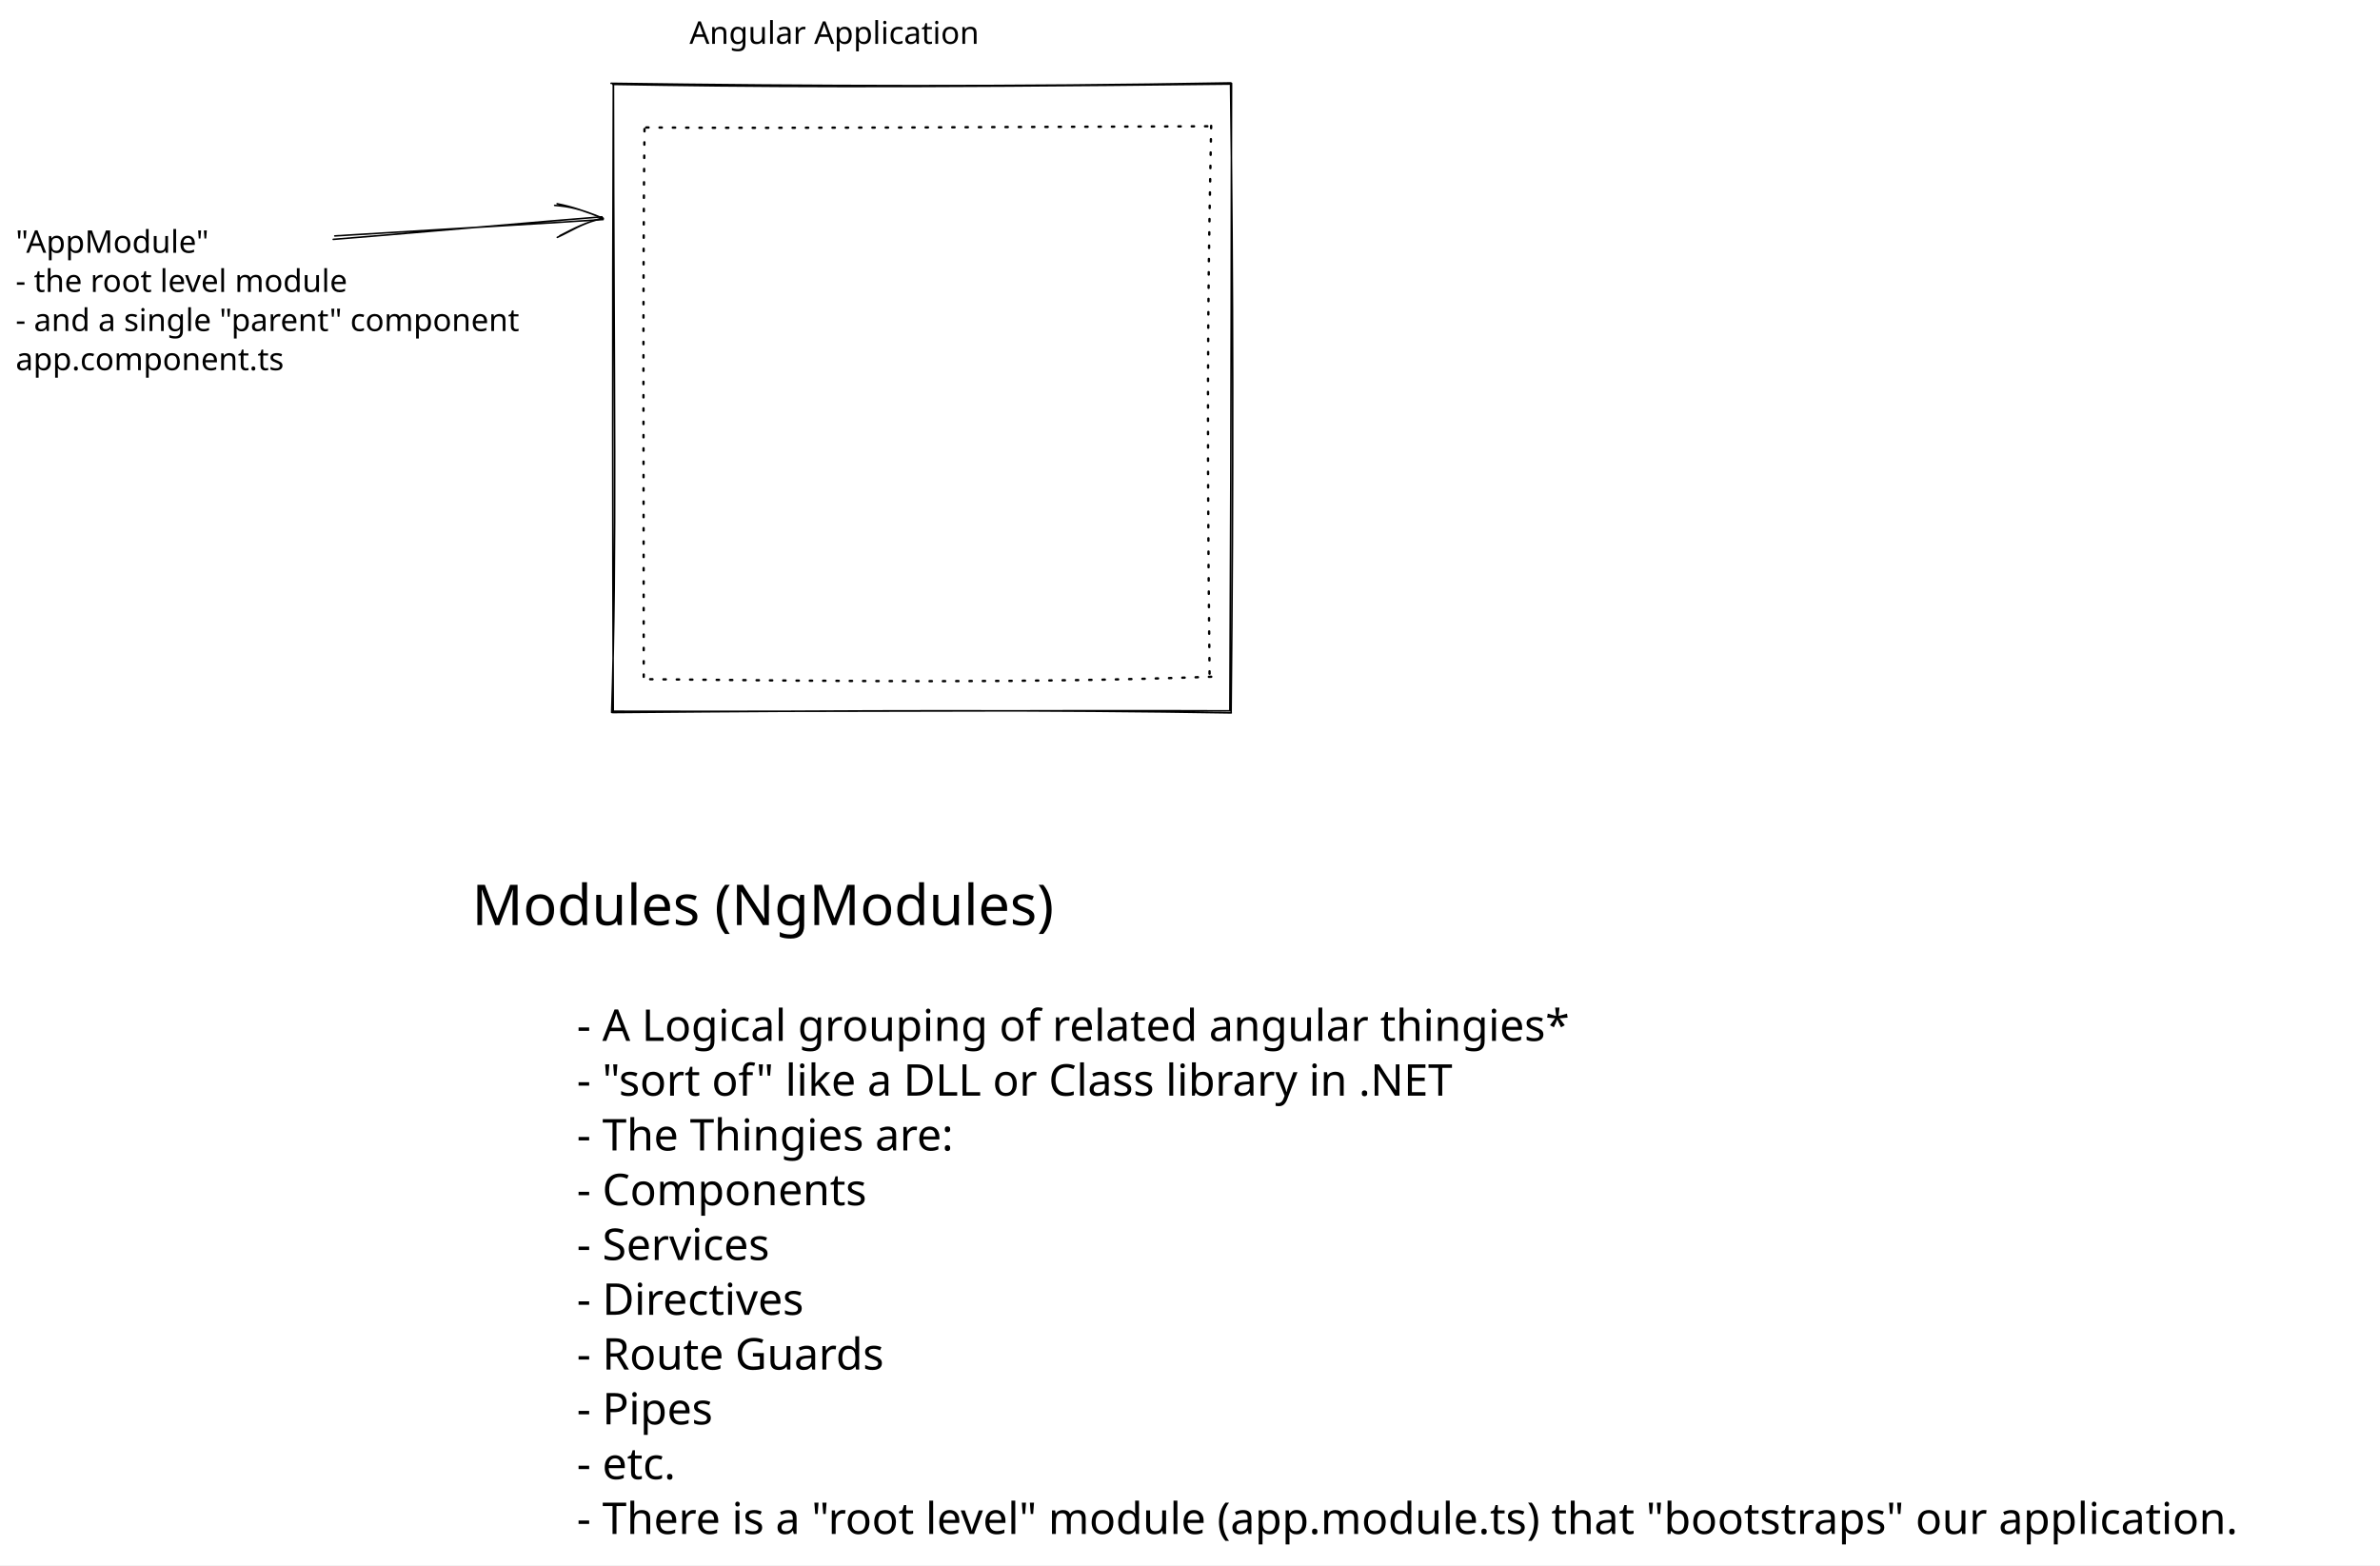
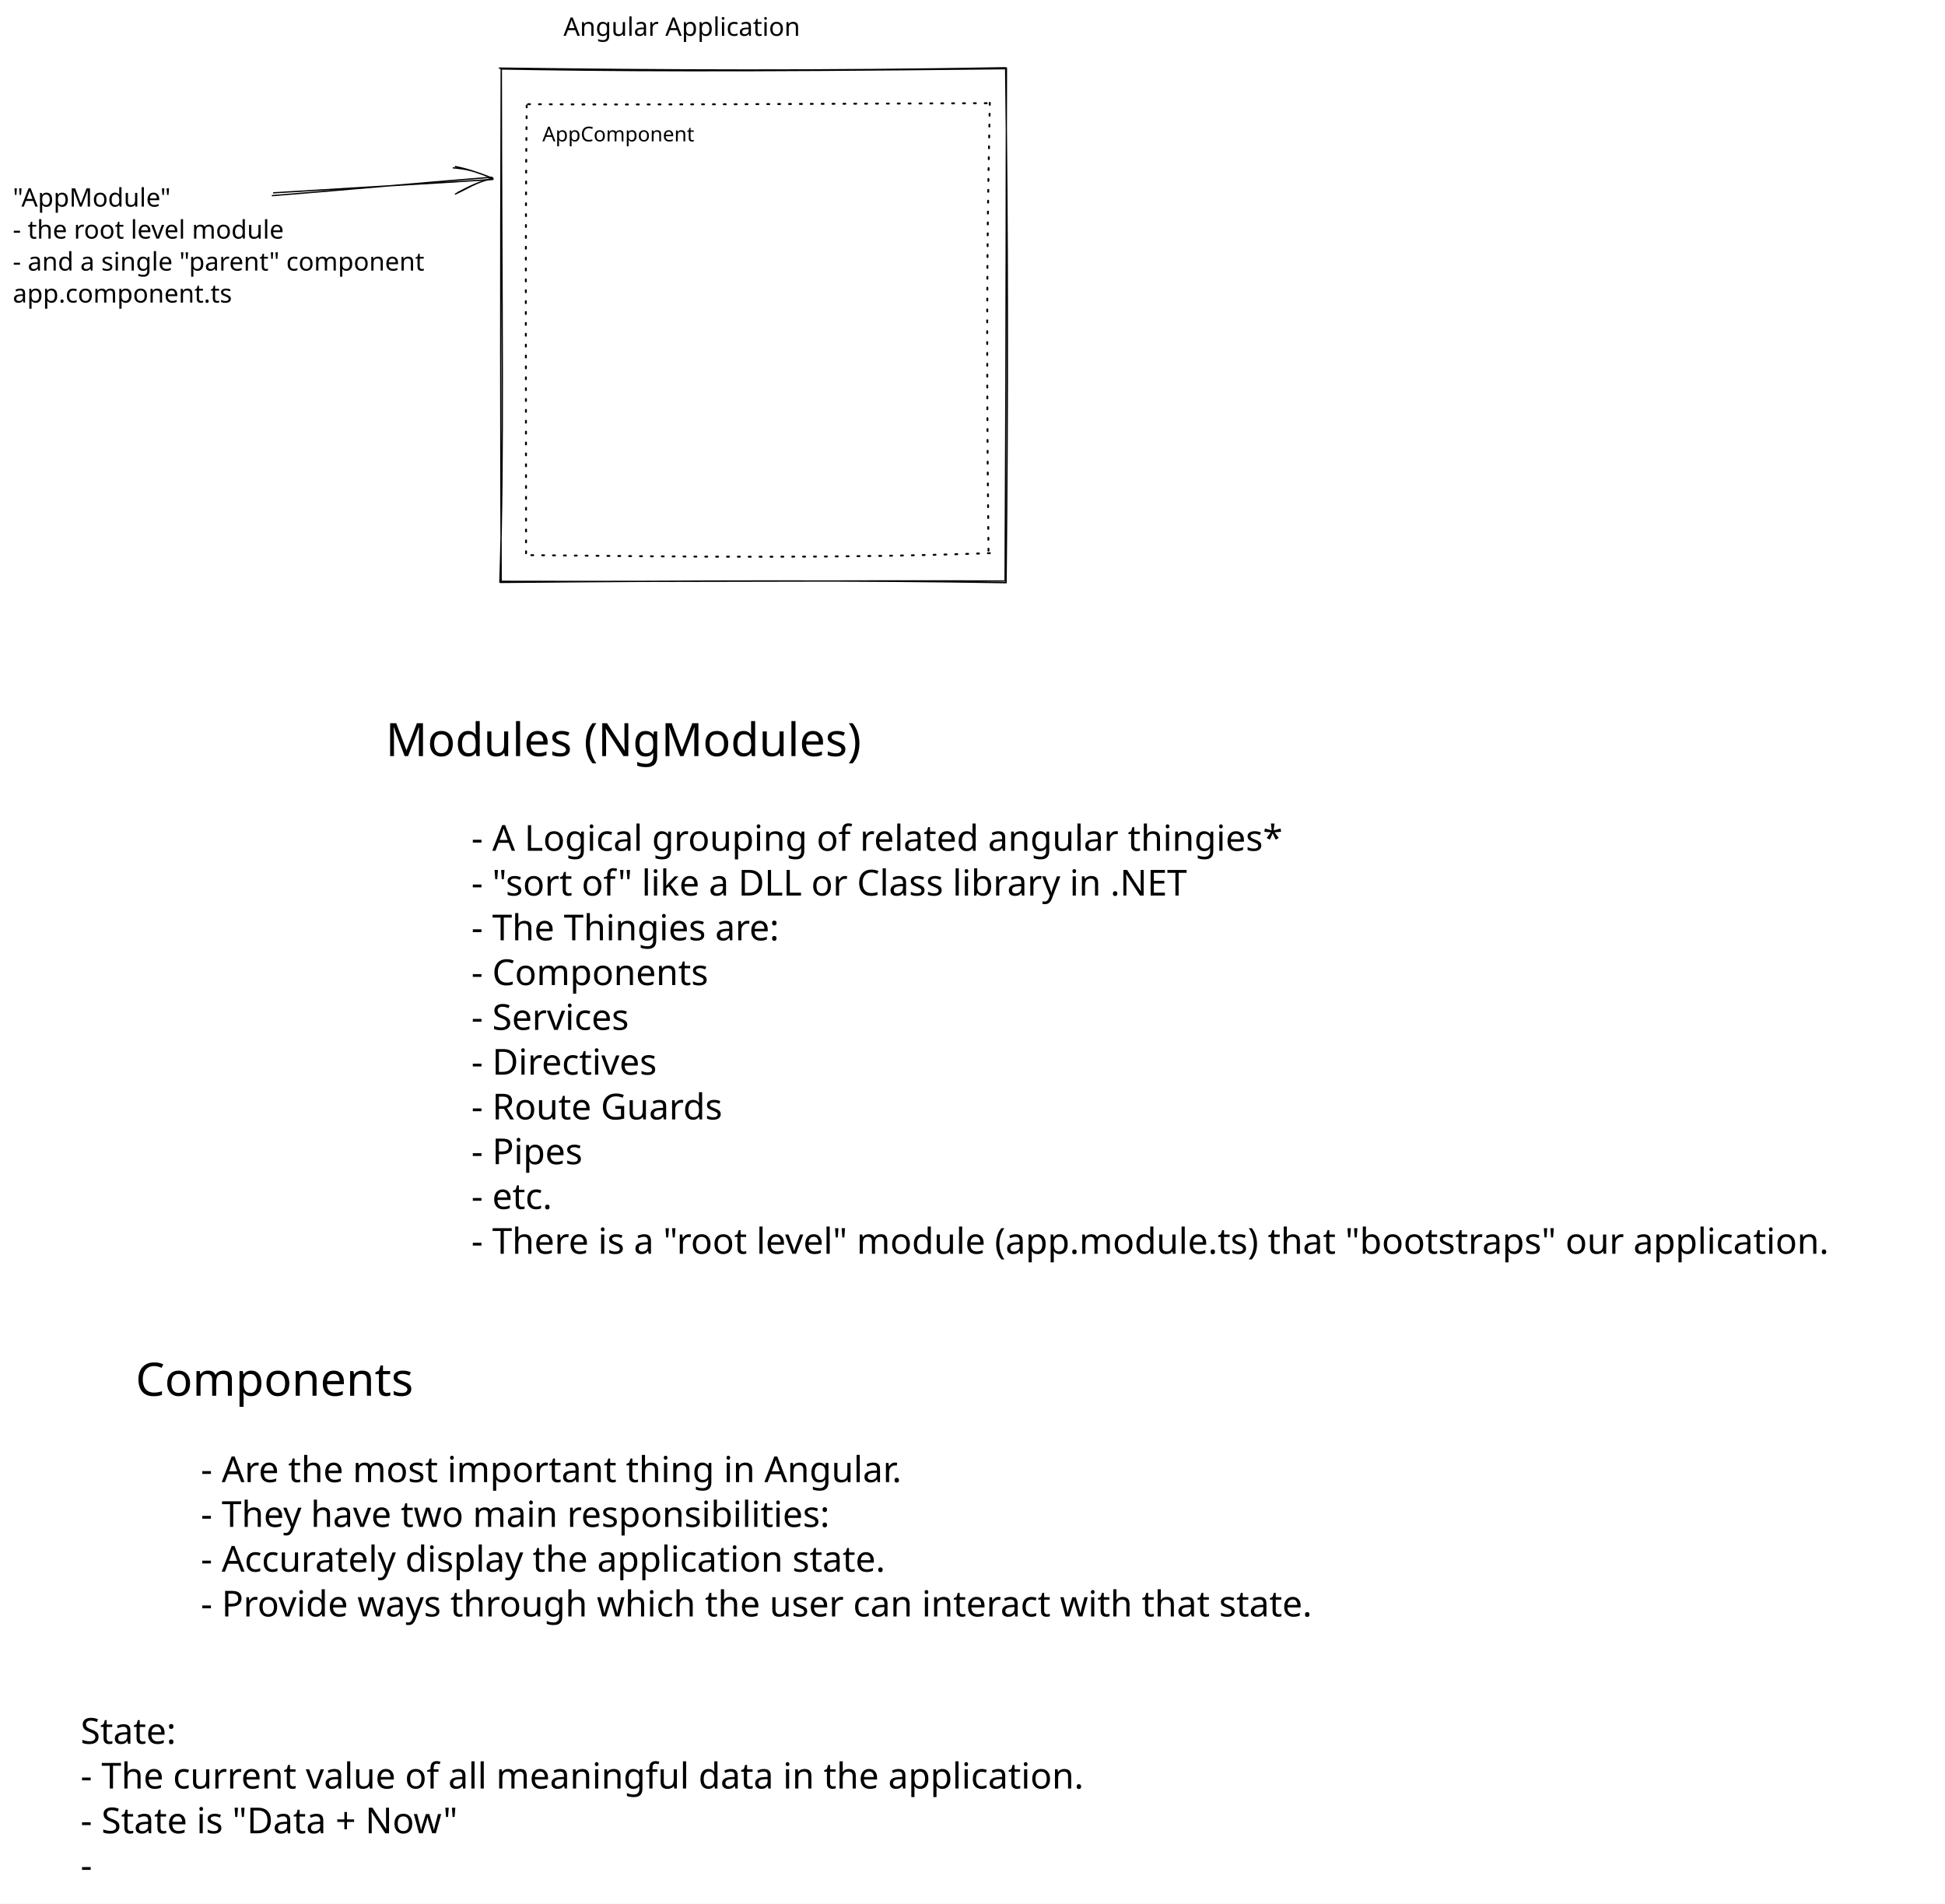
- <svg xmlns="http://www.w3.org/2000/svg" version="1.1" viewBox="0 0 1520.5 1000" width="1520.5" height="1000">
+ <svg xmlns="http://www.w3.org/2000/svg" version="1.1" viewBox="0 0 1520.5 1488" width="1520.5" height="1488">
  
-   eyJ2ZXJzaW9uIjoiMSIsImVuY29kaW5nIjoiYnN0cmluZyIsImNvbXByZXNzZWQiOnRydWUsImVuY29kZWQiOiJ4nO1YbW/bNlx1MDAxMP6eX0GoX9qhdiVKoqRcdTAwMDDDYOdtWZ2X1cmSdi5cdTAwMDZGYmzOsqhStFx1MDAxZLfIf99RdiRZcdKkTYx8mIA44lx1MDAxZMk78p7neNS3XHKEXGY1S5mxiVxmdlx1MDAxNdKYR5JOjbdaPmEy41wiXHUwMDAxXHUwMDE1ztuZXHUwMDE4yzDvOVAqzTbfvVx1MDAxYlE5ZCqNaciaXHUwMDEzno1pnKlxxEUzXHUwMDE0o3dcXLFR9pv+PaQj9msqRpGSzdJIg0VcXFx0ObfFYjZiicpg9r+hjdC3/LfinWShokk/ZvmAXFxVcZDUhYdcIsl9tdzAXHSwi92g6MGzbTCnWFx1MDAwNOpLcJmVXHUwMDFhLTLaQ7+x29nq7n1cclx1MDAxY8dcdTAwMWRcdTAwMWNZ7dbssLR6yeO4q2bxfCdoOFx1MDAxOMuKT5mSYsjOeKRcdTAwMDbaek1ejMtcdTAwMDRsQjlKinF/kLAsW1x1MDAxYSNSXHUwMDFhcjXTMtMspPNN2ESl5FxuWrbvXHUwMDE37XyE59Vsb4lcdTAwMTh2XHUwMDFibL8y86e0fkHDYVx1MDAxZlxcSKKij5I0yVIqISZlv+liVXbgXHUwMDE2slx1MDAwMeP9gVx1MDAwMqFjVlx1MDAxNsvyzfVcdTAwMWNcdTAwMGabduDZhUJbSfejPMyf63szoDJd7IGR6UbFQ+3cTlx1MDAwNSPl4HFcdTAwMWHReSwtXHUwMDAyXHUwMDBmJo5vXHUwMDEzqzRcdTAwMTnzZFxiymRcdTAwMWPHpUyEwzL8ufT67WrYKXalVlwizrpcdTAwMTNxgWlcdTAwMTGAnflwxFx1MDAxZDhW9H7vbKd7XHUwMDE0TLd2jugnf5qev3TEOba3jDjbfjbEWf5cbsRht1x1MDAwZTjLhuBcdTAwMDfE9oM1I853XHUwMDAz71x1MDAxMYgrIytcdTAwMTLV5V/15mJzSbpLRzyeLVx1MDAwNSeHXCJ42kr645hK1ErTmIdUaUBWdjZj4EBcdTAwMGVEf2loK+Z9jVxcI2aXy5BWMEtcXKiVqGxDXGKuUJhO7kf1JVx0yfs8ofHJPW79XHUwMDE4tdy7qIUtx1x1MDAwZfBSRvlcdTAwMWW1Pv6bnFx1MDAxMVx1MDAxNZ2Hbdb9oy2oTf9J/JdOLVx1MDAxYywnc+Lj50vmXHUwMDA036ZWYNapXHUwMDA1u+47ZlBJ8utglksw9shPMssmXHUwMDBmZdaBiMYxy9Drw/7i9U1vNbcqp+s6uLXasVx1MDAxZmKXbeK76EVcdTAwMDKf2PZjSqWTXHUwMDBl/auf9e3O1d6x/2GyfUJcdTAwMDf27KWzyybuXHUwMDEyuzzyjFx1MDAwN5flrKCX7d7ml+tgx3ed9Z5cXMS3TWL9JL+w/1B+NVBcdTAwMGJ1RF9TXHUwMDAy5cvjSVx1MDAxZolLJFms/UJ0cYSoXHUwMDAxKDjLfuklXHLUXHUwMDAzXHUwMDA0SFx1MDAwNd16XHUwMDA2ivmQIYq2O1x1MDAxZCQk2opploHsQlI5QzxBzcOdXHUwMDEzPeRkwOBvPlx1MDAwN4LIbPZcdTAwMTLtR1x1MDAwM22JUSpcdTAwMTK9MTeSLpNcdTAwMTNcdTAwMWWyor3N9UWDT0rJXHUwMDA3MVZcZu2NqYxcbtkxT8tcdTAwMGVMhc2FVclcdTAwMTBcdTAwMDeL4LNcdTAwMTRCoZhNWFxmbo9yzqLXNE2b8/emyt7AMqmCrlx1MDAxN9BcdTAwMTXCStNcZrrCXHUwMDFkXHUwMDBi0fJcdTAwMDRtrsw+tmOuNf38XHUwMDFmt8fH7d7kfO9l1rn7auG5XHUwMDE2nNdmpVb8XoY+c75s/1x1MDAxOVx1MDAwNvT0aPv0gH34JI9cdTAwMGaIfOJcZlx1MDAxZFx0pVx1MDAxZHjKu4XpN5eTNDadiuTpiyBrVZbG9SztuDYhllx1MDAxN5Cnz9JcdTAwMGJFXHSWSlx1MDAxME9cdTAwMDdZcN44tc47XHUwMDA33sdcdTAwMGJL8tm00SjmWkJcdTAwMTaVUkyNQnO9eLv7XGbwTFx1MDAxYzhcdTAwMTVA/eR9eW5/XHUwMDA1qiu3kVx1MDAxYao9XHUwMDFjXHUwMDEwYjpcdTAwMGaG9P278UKLXHUwMDBlbFx1MDAwNnVEe8+JaMtbUXdYt1x1MDAwMG252Fx1MDAwMTj7XHUwMDAxfjyic29+qO7wTNtcbipl5iPqjkxRqdo8ieCUqFx1MDAwZmFJVGpKXHUwMDFh3XxcXNx/QELMa5hwrP03m0BccsfxPIc4nmn5gV3p1KdpXHUwMDFlwoXkunSbZlxuTqtcdTAwMTHXKfFY8ETVvcxX0NI0XHUwMDE5MHrr6IU1VHV1PqV6xuV8Ub6hXHUwMDEyc3mjeP/8dmXvXG5G9NOwcDlio/r/sXdcZqvy7atOdkihUOZW7mTfo3swO7/q7H5cdTAwMWNtkYk6a8f++92L37+8dLqTOtlcdHnO48srrZdkN29fMrBrXHUwMDA1uupf5yXDg1x1MDAxYlx1MDAwNvbX93msZ7TSdH5L7lx1MDAxOTe1noLKsiztXHUwMDE2hd2NkiZQwqKM60hCXTffZajpwpuqc95cdTAwMTHpXHUwMDAyr1lcYqFcdTAwMTRcXFmcl3liLbX5Opc7T1x1MDAwNlx1MDAxYouEYoC+qyDWRbZcdTAwMDU48WhcdTAwMTGw0mljwtm0fVx1MDAxYtKvLvNHz5onXHUwMDE4TWWmwfTteuP6P2eSXHUwMDAzzSJ9
+   eyJ2ZXJzaW9uIjoiMSIsImVuY29kaW5nIjoiYnN0cmluZyIsImNvbXByZXNzZWQiOnRydWUsImVuY29kZWQiOiJ4nO1aaW/bOFx1MDAxM/7eX0F4v+xRuyRFXHUwMDFkLPDihXM07TbXNsmbdDeLgpFcdTAwMTiLXHUwMDFiWdJSlI9cdTAwMTb57y8pO5IsK2lOw1isgSTW8Jgh+TzDmVG+vVx1MDAwMqCjpinvvFx1MDAwNVx1MDAxZD7xWSRcdTAwMDLJxp3XRj7iMlx1MDAxM0msm3DxnCW59IueoVJp9vbNmyGTV1xcpVx1MDAxMfN5bySynEWZylx1MDAwM5H0/GT4Rig+zP5rfu+zIf9PmlxmXHUwMDAzJXuVki5cdTAwMGaESuRMXHUwMDE3j/iQxyrTs/+hn1x1MDAwMfhW/K5ZJ7mvWDyIeDGgaKpcdTAwMTnoNIX7SVxc2IpsSii2sU3LXHUwMDFlXCLb0upcdTAwMTRcdTAwMGZ086U2mVctRtTZuPK673Y3j3a+UkLs8Fx1MDAwMG30p/uV1ktcdTAwMTFFR2pcdTAwMWHNdoL5YS5rNmVKJlf8VFx1MDAwNCo02lx1MDAxYvJyXFyW6E2oRskkXHUwMDFmhDHPsoUxScp8oaZGXHUwMDA2YSmdbcJbUEkm+snyvPK5XHUwMDE44bpcct2bSaR3W+v+XHUwMDAxXHUwMDE2n0r7XHUwMDA1869cdTAwMDbahDgo+yjJ4ixlUp9J1W88X5VF7VJcdTAwMTZyMVxilVx1MDAxNlx1MDAxMlhbLC821yUuhlx1MDAxNnWtssFoST9cdTAwMDTFMf/Z3JuQyXS+XHUwMDA3ncw81Cw0xm3XMFJccs7TgM3OXHUwMDEyOfqDXHUwMDFk4llcdTAwMGWqVEZcIr7SjXFcdTAwMWVFlSzxr6rjL6TXr9thp/hEtVwiXHUwMDBl3Yo4XG6Ro2FcdTAwMDfvj7g9goKPO6fbR1x1MDAwN3S8uX3AfvfG6dm6I45Y7lwi4izrxVx1MDAxMIe8XHUwMDE2xGG7XHQ4ZOnDp47l0Vx1MDAxNSPOs6n7XHUwMDAwxFUnm8TqSHw1m4vhgvRcdTAwMWRcdTAwMWKKaLpwOFx1MDAwNVx1MDAxNLWl/XiQR0yCfppGwmfKXHUwMDAwsrazXHUwMDE511x1MDAwNlx1MDAxNED0XHUwMDE2hvYjMTDI7UT8clx1MDAxMdJKz1x1MDAxMpXNKqltg69NYXo6+SFoLimRYiBiXHUwMDE2XHUwMDFk32HW46hl30YtjIhF8YJH+Vx1MDAxZbU+/1x1MDAxNZ86KjjzN/jRr1x1MDAxYlx0s9iX2Ft3amG66MxcdTAwMWRcdTAwMGa/nDN38DK1KGxSS++6RyCtOflVMMt2MHadJzLLcu7LrL0kyCOegVx1MDAxZvdcdTAwMDfzrz+dt3Ordruuglvthj2KXVx1MDAxNsS30cuhnmNZXHUwMDBmXHSVjnfZ/1x1MDAwNtnA2p3sXHUwMDFjep9GW8cstKbrzi7LsVx1MDAxN9jlOi94cSHSQi/LXuaXTTDxbLLam8vxLOigJ/JcdTAwMGJ79+VXXHUwMDE39MFuMjCUXHUwMDAwxfJEPFx1MDAwMMklkDwydlx1MDAwMTa/QlSoXHUwMDFiXHUwMDA0z34+j7vgXFwjQCrd7bxcdTAwMDNcInHFXHUwMDAxXHUwMDAzW7u7IJFgM2JZpmVcdTAwMTeSySlcdTAwMTAx6O1vXHUwMDFmmyHHIdc/szmAPpm357Gxo1x1MDAwYjaTYZrEZmNuJEdcXI6Ez8vnLWFcdTAwMTJccjGqJJ+SXFxxsJMzXHUwMDE5lLJDkVZcdTAwMWS48ntzrZJcdTAwMDOhNWqbZZIoXHUwMDEw8Vx1MDAxMY+02cOCs+BHlqa92feeyn7Sy2RKd73QXfWxsjTTXXWOXHUwMDA1WHWD9lq9j0XgSt3Pv+f28HO70znfmcyS21NcdTAwMGLXRvq+hrVY8XtcdTAwMWX6lPy99ZtP2cnB1slcdTAwMWX/9Ls83HPkM3voIFHGgOfMLaDXW3TSXHUwMDE4kprk+YMg1OalcdNLXHUwMDEz23JcdTAwMWPkUuf5vfS8oVx1MDAwMkvtXHUwMDEwT8KMnnVP0Nnunvv5XHUwMDAySTFcdTAwMWR3u+VcXFx1MDAwYshiUibjTtlyPf92+1x1MDAxZOBCTElcclBPzJdn+ltQXctGXHUwMDFhqHYxdVx1MDAxY0juXHLpu3djTYNcdTAwMGVcZmlcdTAwMTPR7ktcIlx1MDAxYbktcVx1MDAwN1pcdTAwMDI0sjHRcPYofjiiXHUwMDBia1x1MDAxZVx1MDAxNXe40EK0XHUwMDE2Zj4g7shcdTAwMTSTakPEgb4lmkN4XHUwMDFjVC1cdTAwMTWNboqLXHUwMDFm7uFcdTAwMTCLXHUwMDE4xs+N/bCnqUGI61x1MDAxMoe4XHUwMDEwedSqdVx1MDAxYbC0OMK55Loym2VK31ZDYVxc4mFcImLVtLJYQd/QJORs6erVa6i3NfmUmlx1MDAxOVx1MDAxN/1F9VxyVJgrXHUwMDFlyu9/vm7tXcOI+XRcdTAwMTGuRryq/31ojoFqta8m2bVcdTAwMGLVYW4tJ/tcdTAwMWXd6fRssvvu83DTXHUwMDE5qdONyPv47uL93+tOd6dJdsd5yevLrbRXZIfLSVx1MDAwNrZcdTAwMTE1Uf8qk1xmV2dcdTAwMTjYW1157LzTT9NZlnzeuYn1lI4sq9BuXHUwMDFl2N00sliHsCBcdTAwMTPmJHVcXDfbZVx1MDAxZNP5N1HnrCMwXHUwMDAxXq9cdTAwMTTqULA1OK/8xEpi81Uu91HOgNxab6BcdTAwMTC6mDwgmL2Y7lxmPVx1MDAwZlx1MDAwN96UqfygSydfdr5cdTAwMWWuuyvQXHUwMDBibDpcdTAwMDPkveTNj1pq5Yg2fYFlUVx1MDAxNznUfoFQ9lx1MDAwZV/guJTaXHUwMDBmXHQ223xcdTAwMDG6paBnLflcdTAwMDJNjTJ1bK+R2ysl64I9j7ta3dvYhFx1MDAxMdbpIbSc+0fSe5OP71x1MDAwZuLNbdQ/YjuTQeaGg3xr3fmEIG7wXHShXHUwMDE3rI8jSpfpRFpePdlcdTAwMGUlOpomK+WTXHUwMDBiiWvhJ/Lp/lx1MDAwNfKqXHUwMDBl016XwitlU82aR3FcdNu3vmlcIjrJR6RWXHUwMDAw+G5SSpKLKTz8lf5F7VG+XHUwMDFkbvjvk421p5JtNamE7ZdcZlRcdTAwMTGs+a/qclwiS5EqRZDotNSBq2WTp7U+9Xa6fzlcXMdifcmLYG2YZFxuXGJccmepWKxmhVRTXHUwMDE5nb9UvalTTkHIRnrEOFx1MDAwMUNNXHUwMDEyIHmmXHUwMDE5kIlcdTAwMGJcdTAwMTFcdCV4Vlx1MDAxNkz7vp9LvbhoXG5cdTAwMDKRpVx1MDAxMZtcdTAwMTZqalx1MDAxNUqg81DFe2VlVCYjXHUwMDExcDBm00x3LbBcdTAwMDXGofDDYmCecVx0fFx1MDAxNmubXHUwMDE0l8xXYCxUOKuEziZqv16t1Vx1MDAxNqr/WTv6uFx1MDAwMFx1MDAwMd7xnymeXHUwMDBioY3s+yffw1x1MDAxY1x1MDAwZSbDL5d4POmf/HaCj5x8XHUwMDEwrbtbs5ulNkScpvbn82lcdTAwMTS1VdqWXZqHPWiReu1+XHUwMDE1Ls1DxHVcdTAwMWby31BPc2lHXHUwMDA2uSVnzPtcdTAwMWPNXHUwMDFhs29gxKKcm5dGLNJcdClnsebjZVx1MDAxZVx1MDAwMW0vM7xskKmkUTGjeTtz3tkyXX9cdTAwMDH7ybjKdNfC7ax+1TPX8Gpe2uvoKYpcdTAwMTGdm7qnxpZcYuanV5neXHUwMDE5XHQ+3ljG91x1MDAwZpfFx8xauFx1MDAxYsNrbpD17frV9f9cdTAwMDGjOzE/In0=
  <defs>
    <style>
      @font-face {
        font-family: "Virgil";
        src: url("https://unpkg.com/@excalidraw/excalidraw@0.12.0-e9067de/dist/excalidraw-assets/Virgil.woff2");
      }
      @font-face {
        font-family: "Cascadia";
        src: url("https://unpkg.com/@excalidraw/excalidraw@0.12.0-e9067de/dist/excalidraw-assets/Cascadia.woff2");
      }
    </style>
  </defs>
-   <rect x="0" y="0" width="1520.5" height="1000" fill="#ffffff" />
+   <rect x="0" y="0" width="1520.5" height="1488" fill="#ffffff" />
  <g stroke-linecap="round" transform="translate(391.5 54) rotate(0 197.5 200.5)">
    <path d="M-1.13 -0.78 C126.92 1, 253.75 1.5, 394.83 -1.05 M0.02 -0.08 C87.22 1.42, 174.49 2.14, 394.59 -0.28 M395.29 -0.75 C395.02 83.47, 395.33 169.77, 394.22 400.07 M394.65 -0.18 C396.32 126.25, 396.56 252.29, 395.01 401.48 M394.11 400.15 C273.61 399.7, 155.05 400.73, -0.69 400.39 M395.11 401.46 C278.54 399.52, 163.28 399.8, -0.09 401.25 M-0.73 401.17 C2.64 297.92, 0.65 193.73, 0.42 -0.23 M0.29 400.73 C-0.08 286.32, -0.33 172.84, 0.33 0.53" stroke="#000000" stroke-width="1" fill="none" />
  </g>
  <g transform="translate(440.5 10) rotate(0 92.5 12.5)">
    <text x="0" y="18" font-family="Virgil, Segoe UI Emoji" font-size="20px" fill="#000000" text-anchor="start" style="white-space: pre;" direction="ltr">Angular Application</text>
  </g>
  <g transform="translate(301.5 559) rotate(0 181 45)">
    <text x="0" y="32" font-family="Virgil, Segoe UI Emoji" font-size="36px" fill="#000000" text-anchor="start" style="white-space: pre;" direction="ltr">Modules (NgModules)</text>
    <text x="0" y="77" font-family="Virgil, Segoe UI Emoji" font-size="36px" fill="#000000" text-anchor="start" style="white-space: pre;" direction="ltr" />
  </g>
  <g transform="translate(368.5 640) rotate(0 571 175)">
    <text x="0" y="25" font-family="Virgil, Segoe UI Emoji" font-size="28px" fill="#000000" text-anchor="start" style="white-space: pre;" direction="ltr">- A Logical grouping of related angular thingies*</text>
    <text x="0" y="60" font-family="Virgil, Segoe UI Emoji" font-size="28px" fill="#000000" text-anchor="start" style="white-space: pre;" direction="ltr">- "sort of" like a DLL or Class library in .NET</text>
    <text x="0" y="95" font-family="Virgil, Segoe UI Emoji" font-size="28px" fill="#000000" text-anchor="start" style="white-space: pre;" direction="ltr">- The Thingies are:</text>
    <text x="0" y="130" font-family="Virgil, Segoe UI Emoji" font-size="28px" fill="#000000" text-anchor="start" style="white-space: pre;" direction="ltr">    - Components</text>
    <text x="0" y="165" font-family="Virgil, Segoe UI Emoji" font-size="28px" fill="#000000" text-anchor="start" style="white-space: pre;" direction="ltr">    - Services</text>
    <text x="0" y="200" font-family="Virgil, Segoe UI Emoji" font-size="28px" fill="#000000" text-anchor="start" style="white-space: pre;" direction="ltr">    - Directives</text>
    <text x="0" y="235" font-family="Virgil, Segoe UI Emoji" font-size="28px" fill="#000000" text-anchor="start" style="white-space: pre;" direction="ltr">    - Route Guards</text>
    <text x="0" y="270" font-family="Virgil, Segoe UI Emoji" font-size="28px" fill="#000000" text-anchor="start" style="white-space: pre;" direction="ltr">    - Pipes</text>
    <text x="0" y="305" font-family="Virgil, Segoe UI Emoji" font-size="28px" fill="#000000" text-anchor="start" style="white-space: pre;" direction="ltr">    - etc.</text>
    <text x="0" y="340" font-family="Virgil, Segoe UI Emoji" font-size="28px" fill="#000000" text-anchor="start" style="white-space: pre;" direction="ltr">- There is a "root level" module (app.module.ts) that "bootstraps" our application.</text>
  </g>
  <g stroke-linecap="round" transform="translate(412 81.5) rotate(0 180.5 176)">
    <path d="M0.84 -0.05 C99.71 0.6, 198.93 -0.33, 361.52 -0.84 M361.77 -1.09 C360.49 70.83, 358.48 143.58, 360.78 352.22 M361.82 350.87 C247.47 354.91, 135.29 353.82, 1.02 352.42 M-0.75 350.91 C-0.72 227.75, -1.42 100.87, -0.25 0.96" stroke="#000000" stroke-width="1.5" fill="none" stroke-dasharray="1.5 7" />
  </g>
  <g stroke-linecap="round">
    <g transform="translate(213 151.5) rotate(0 86 -6)">
      <path d="M0.89 -0.78 C29.7 -2.61, 143.87 -9.31, 172.35 -11.24 M-0.1 1.43 C28.63 -0.73, 143.09 -10.85, 171.59 -12.97" stroke="#000000" stroke-width="1" fill="none" />
    </g>
    <g transform="translate(213 151.5) rotate(0 86 -6)">
      <path d="M143.04 0.15 C152.63 -4.23, 157.75 -8.34, 171.83 -12.24 M144.61 -0.88 C153.9 -5.67, 161.29 -9.6, 172.32 -12.02" stroke="#000000" stroke-width="1" fill="none" />
    </g>
    <g transform="translate(213 151.5) rotate(0 86 -6)">
      <path d="M141.36 -20.3 C151.35 -19.43, 156.89 -18.28, 171.83 -12.24 M142.93 -21.33 C152.86 -19.38, 160.81 -16.56, 172.32 -12.02" stroke="#000000" stroke-width="1" fill="none" />
    </g>
  </g>
  <g transform="translate(10 143.5) rotate(0 185 50)">
    <text x="0" y="18" font-family="Virgil, Segoe UI Emoji" font-size="20px" fill="#000000" text-anchor="start" style="white-space: pre;" direction="ltr">"AppModule"</text>
    <text x="0" y="43" font-family="Virgil, Segoe UI Emoji" font-size="20px" fill="#000000" text-anchor="start" style="white-space: pre;" direction="ltr">    - the root level module</text>
    <text x="0" y="68" font-family="Virgil, Segoe UI Emoji" font-size="20px" fill="#000000" text-anchor="start" style="white-space: pre;" direction="ltr">    - and a single "parent" component</text>
    <text x="0" y="93" font-family="Virgil, Segoe UI Emoji" font-size="20px" fill="#000000" text-anchor="start" style="white-space: pre;" direction="ltr">      app.component.ts</text>
  </g>
+   <g transform="translate(424 95.5) rotate(0 57.5 9.5)">
+     <text x="0" y="15" font-family="Cascadia, Segoe UI Emoji" font-size="16px" fill="#000000" text-anchor="start" style="white-space: pre;" direction="ltr">AppComponent</text>
+   </g>
+   <g transform="translate(106 1059) rotate(0 99.5 22.5)">
+     <text x="0" y="32" font-family="Virgil, Segoe UI Emoji" font-size="36px" fill="#000000" text-anchor="start" style="white-space: pre;" direction="ltr">Components</text>
+   </g>
+   <g transform="translate(157 1133.5) rotate(0 508.5 70)">
+     <text x="0" y="25" font-family="Virgil, Segoe UI Emoji" font-size="28px" fill="#000000" text-anchor="start" style="white-space: pre;" direction="ltr"> - Are the most important thing in Angular.</text>
+     <text x="0" y="60" font-family="Virgil, Segoe UI Emoji" font-size="28px" fill="#000000" text-anchor="start" style="white-space: pre;" direction="ltr">- They have two main responsibilities:</text>
+     <text x="0" y="95" font-family="Virgil, Segoe UI Emoji" font-size="28px" fill="#000000" text-anchor="start" style="white-space: pre;" direction="ltr">    - Accurately display the application state.</text>
+     <text x="0" y="130" font-family="Virgil, Segoe UI Emoji" font-size="28px" fill="#000000" text-anchor="start" style="white-space: pre;" direction="ltr">    - Provide ways through which the user can interact with that state.</text>
+   </g>
+   <g transform="translate(63 1338) rotate(0 456 70)">
+     <text x="0" y="25" font-family="Virgil, Segoe UI Emoji" font-size="28px" fill="#000000" text-anchor="start" style="white-space: pre;" direction="ltr">State:</text>
+     <text x="0" y="60" font-family="Virgil, Segoe UI Emoji" font-size="28px" fill="#000000" text-anchor="start" style="white-space: pre;" direction="ltr">    - The current value of all meaningful data in the application.</text>
+     <text x="0" y="95" font-family="Virgil, Segoe UI Emoji" font-size="28px" fill="#000000" text-anchor="start" style="white-space: pre;" direction="ltr">    - State is "Data + Now"</text>
+     <text x="0" y="130" font-family="Virgil, Segoe UI Emoji" font-size="28px" fill="#000000" text-anchor="start" style="white-space: pre;" direction="ltr">    - </text>
+   </g>
</svg>
